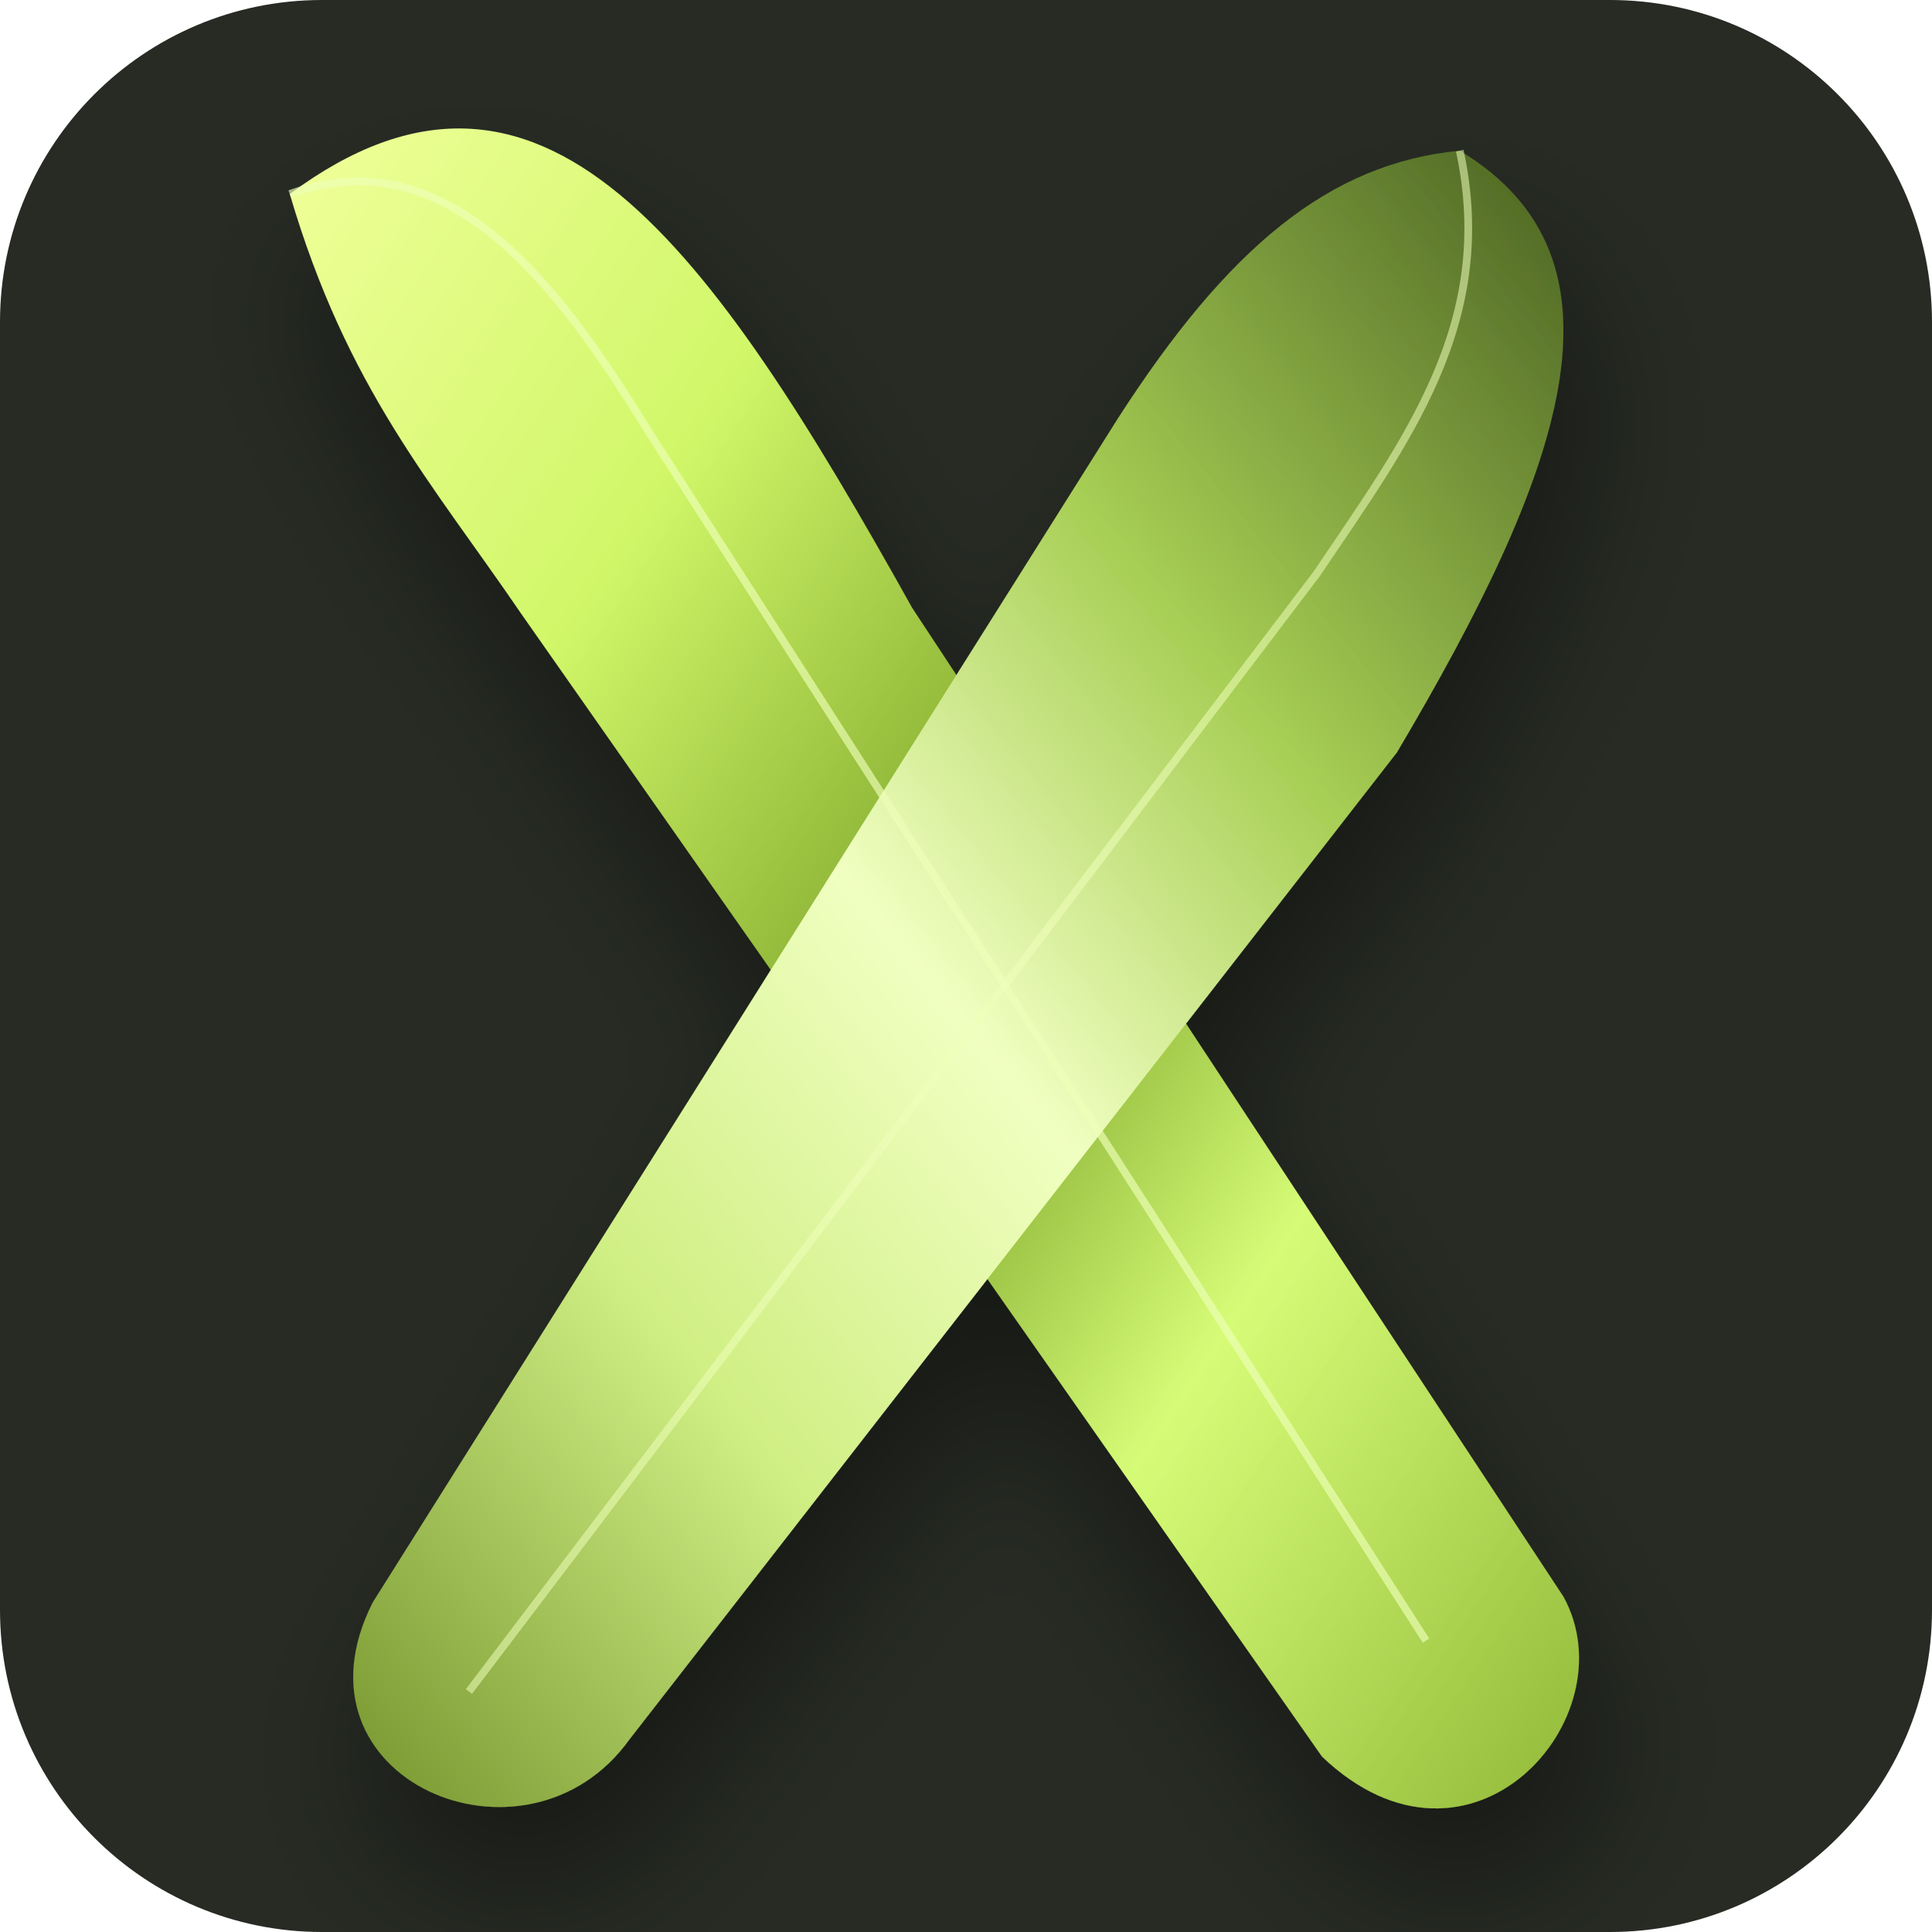
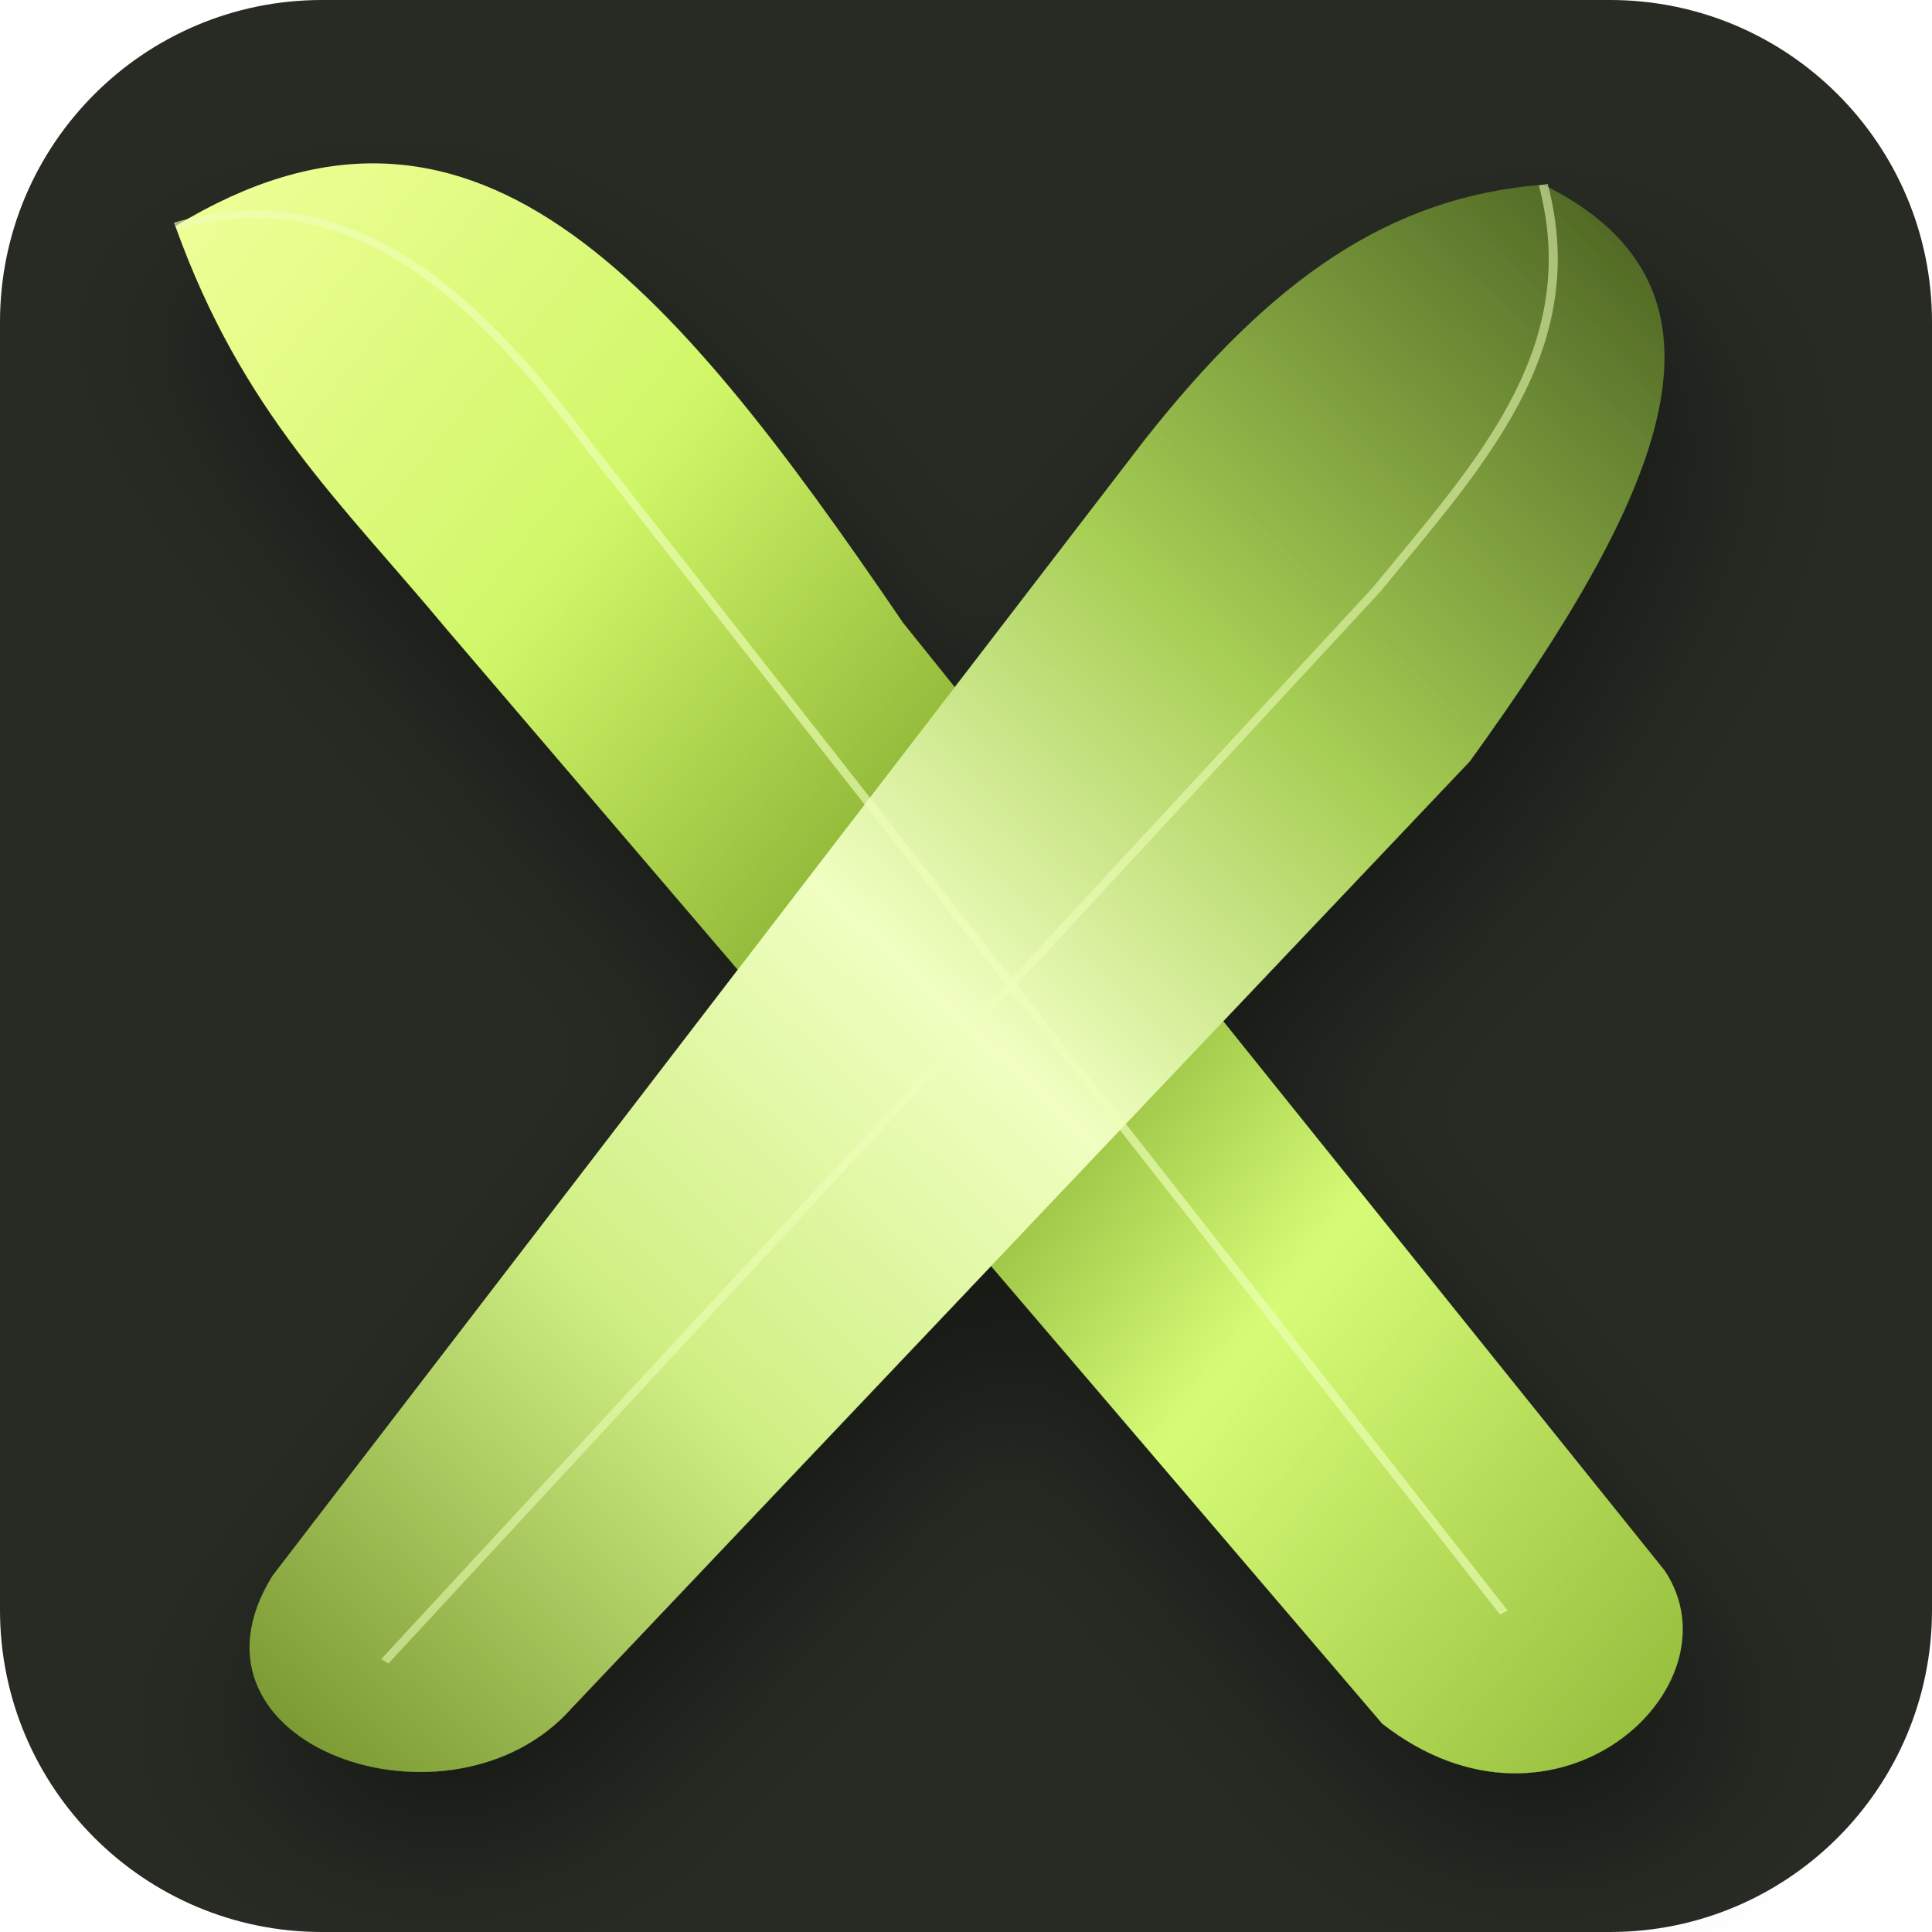
<svg xmlns="http://www.w3.org/2000/svg" viewBox="0 0 600 600">
  <rect width="600" height="600" rx="100" fill="#272b24" />
  <defs>
    <linearGradient id="ribbonA" x1="0" y1="0" x2="1" y2="1">
      <stop stop-color="#f0ff9a" />
      <stop offset=".25" stop-color="#d1f769" />
      <stop offset=".52" stop-color="#789f26" />
      <stop offset=".72" stop-color="#d6fc77" />
      <stop offset="1" stop-color="#91b838" />
    </linearGradient>
    <linearGradient id="ribbonB" x1="0" y1="1" x2="1" y2="0">
      <stop stop-color="#74932c" />
      <stop offset=".28" stop-color="#d0ef84" />
      <stop offset=".49" stop-color="#f0ffc1" />
      <stop offset=".7" stop-color="#a7ce54" />
      <stop offset="1" stop-color="#496021" />
    </linearGradient>
    <filter id="shadow">
      <feDropShadow dx="5" dy="22" stdDeviation="17" flood-color="#000" flood-opacity=".4" />
    </filter>
  </defs>
-   <g filter="url(#shadow)" transform="translate(300 300) scale(1.2) translate(-310.5 -302) rotate(-2.12 307 302)">
+   <g filter="url(#shadow)" transform="translate(300 300) scale(1.403 1.15) translate(-310.5 -302) rotate(-2.12 307 302)">
    <path d="M143 96 C210 50 251 113 300 209 L459 471 C475 503 432 548 395 510 L199 207 C177 172 156 147 143 96Z" fill="url(#ribbonA)" />
    <path d="M446 96 C492 126 469 181 424 251 L216 499 C188 535 126 506 151 461 L355 162 C385 119 412 98 446 96Z" fill="url(#ribbonB)" />
    <path d="M143 96 C184 83 211 121 233 160 L423 481" fill="none" stroke="#efffb9" stroke-opacity=".65" stroke-width="2" />
    <path d="M446 96 C454 141 429 171 405 204 L175 485" fill="none" stroke="#efffb9" stroke-opacity=".55" stroke-width="2" />
  </g>
</svg>
